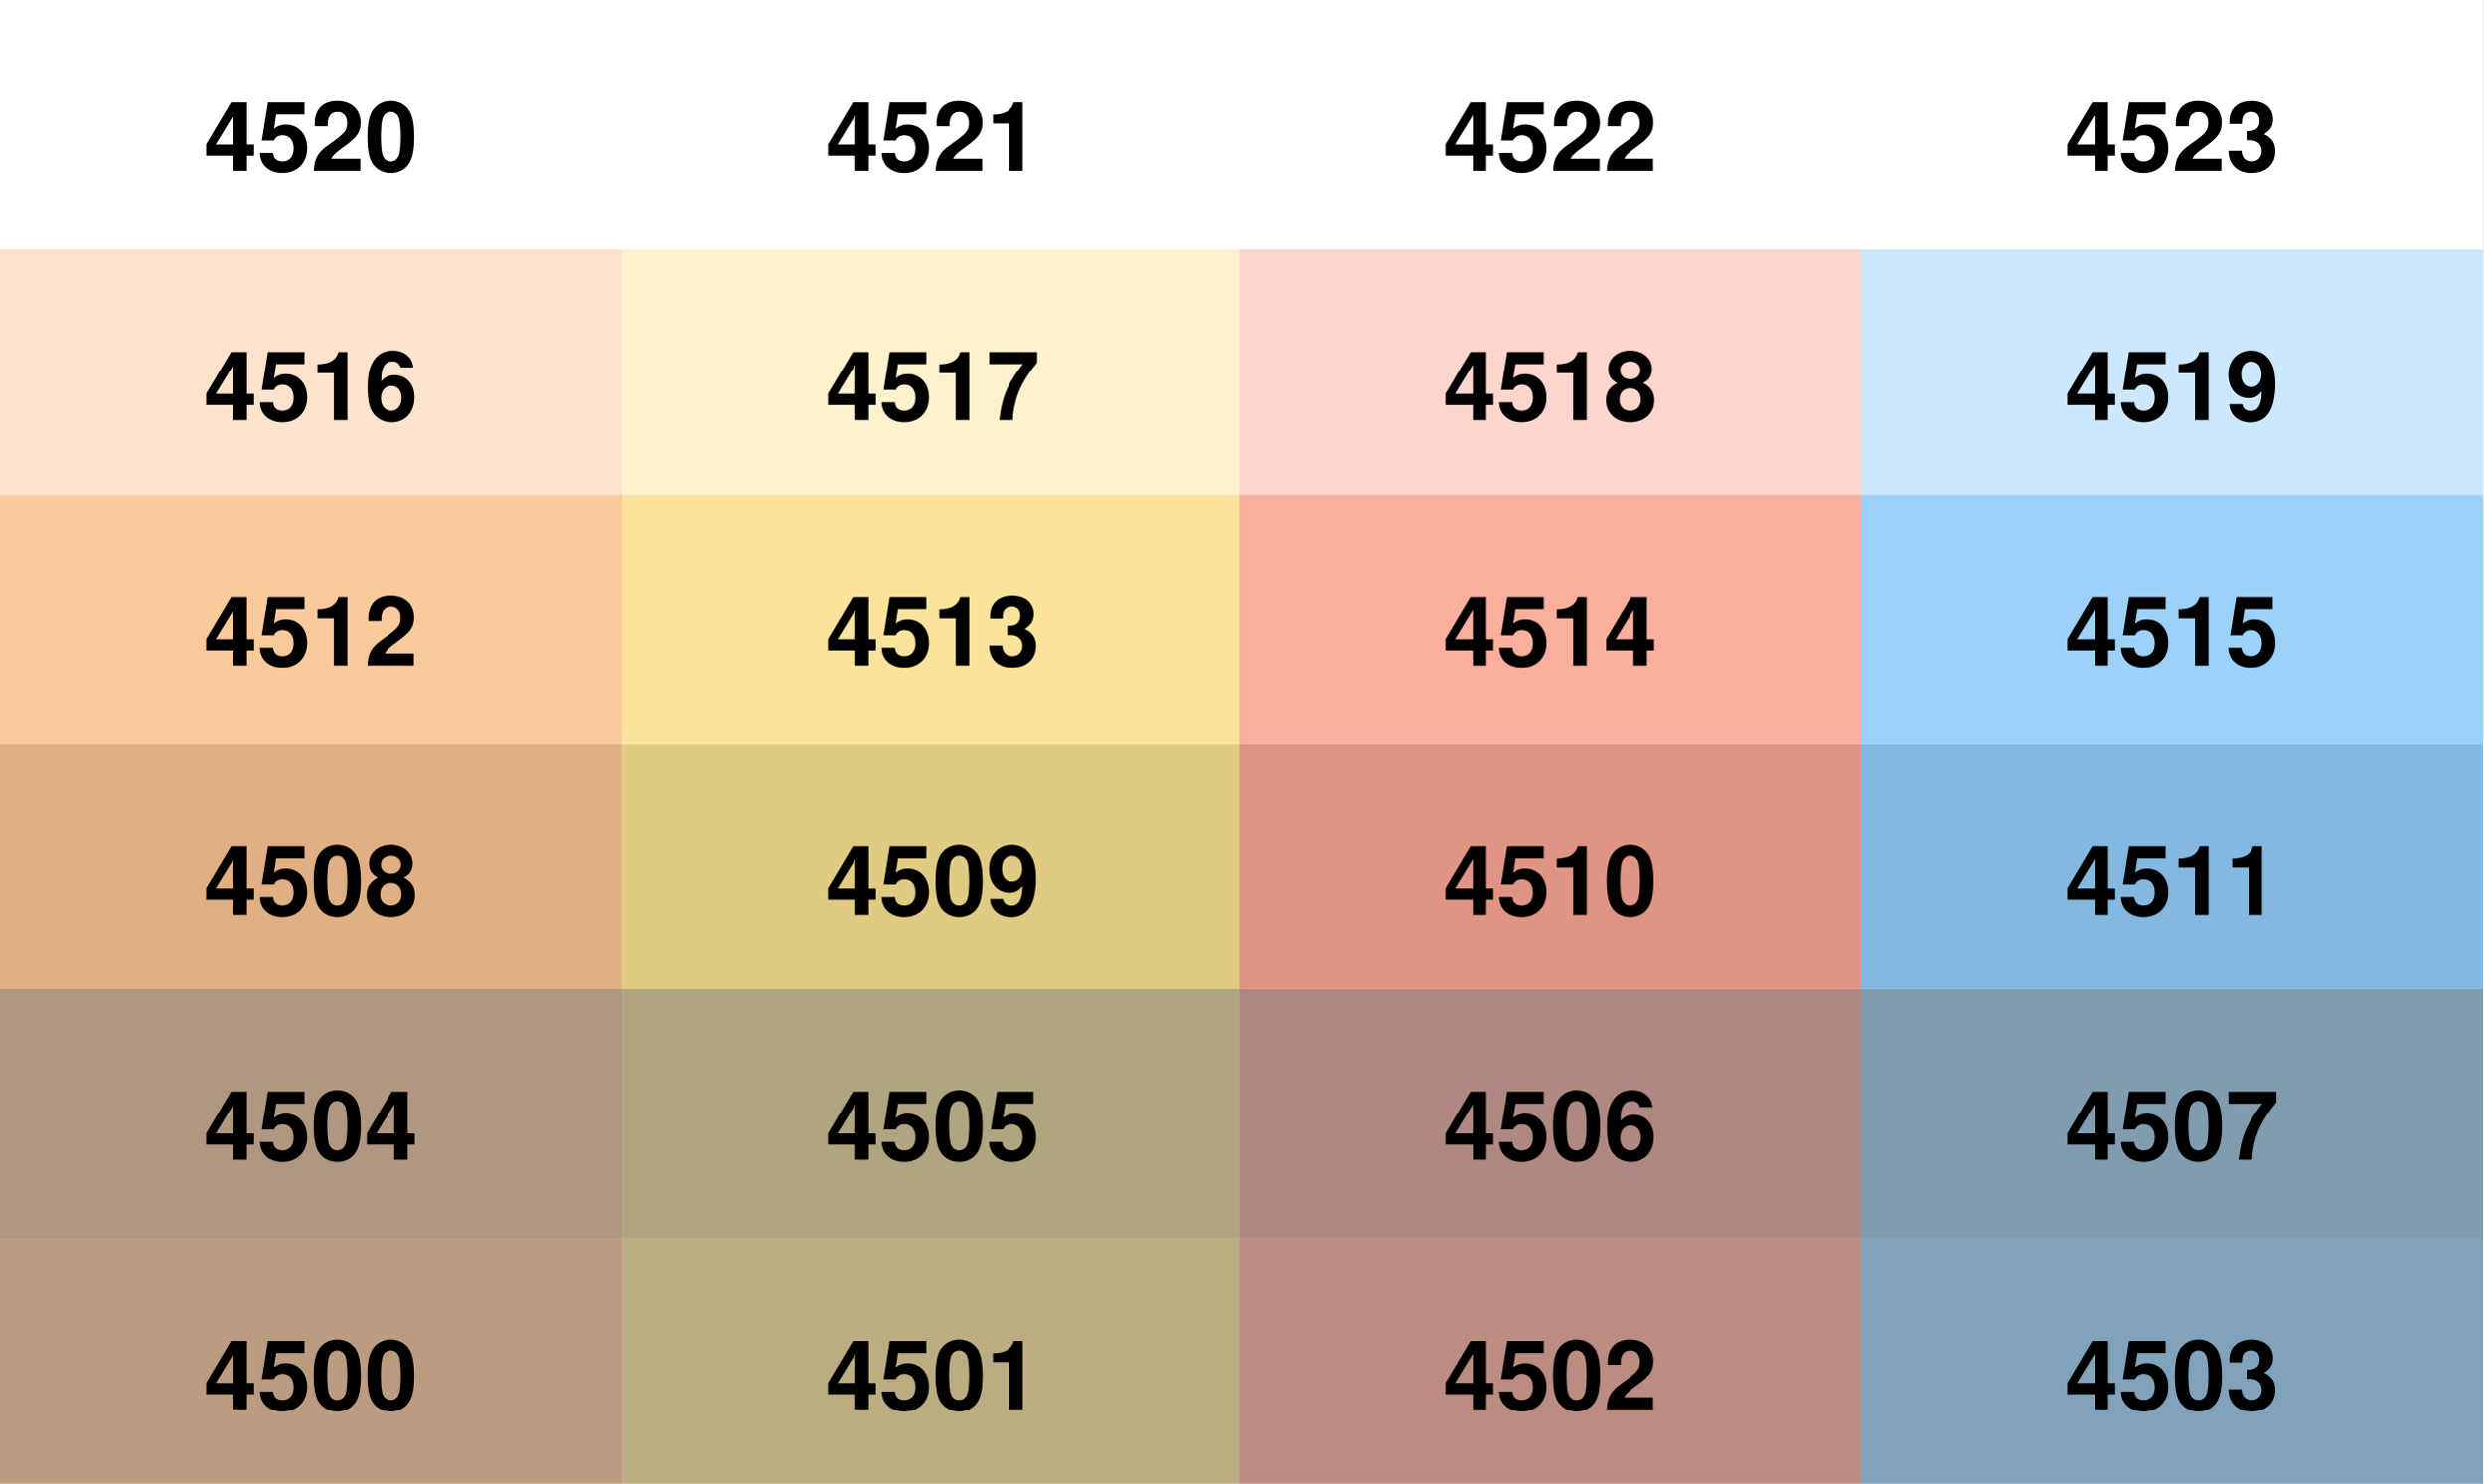
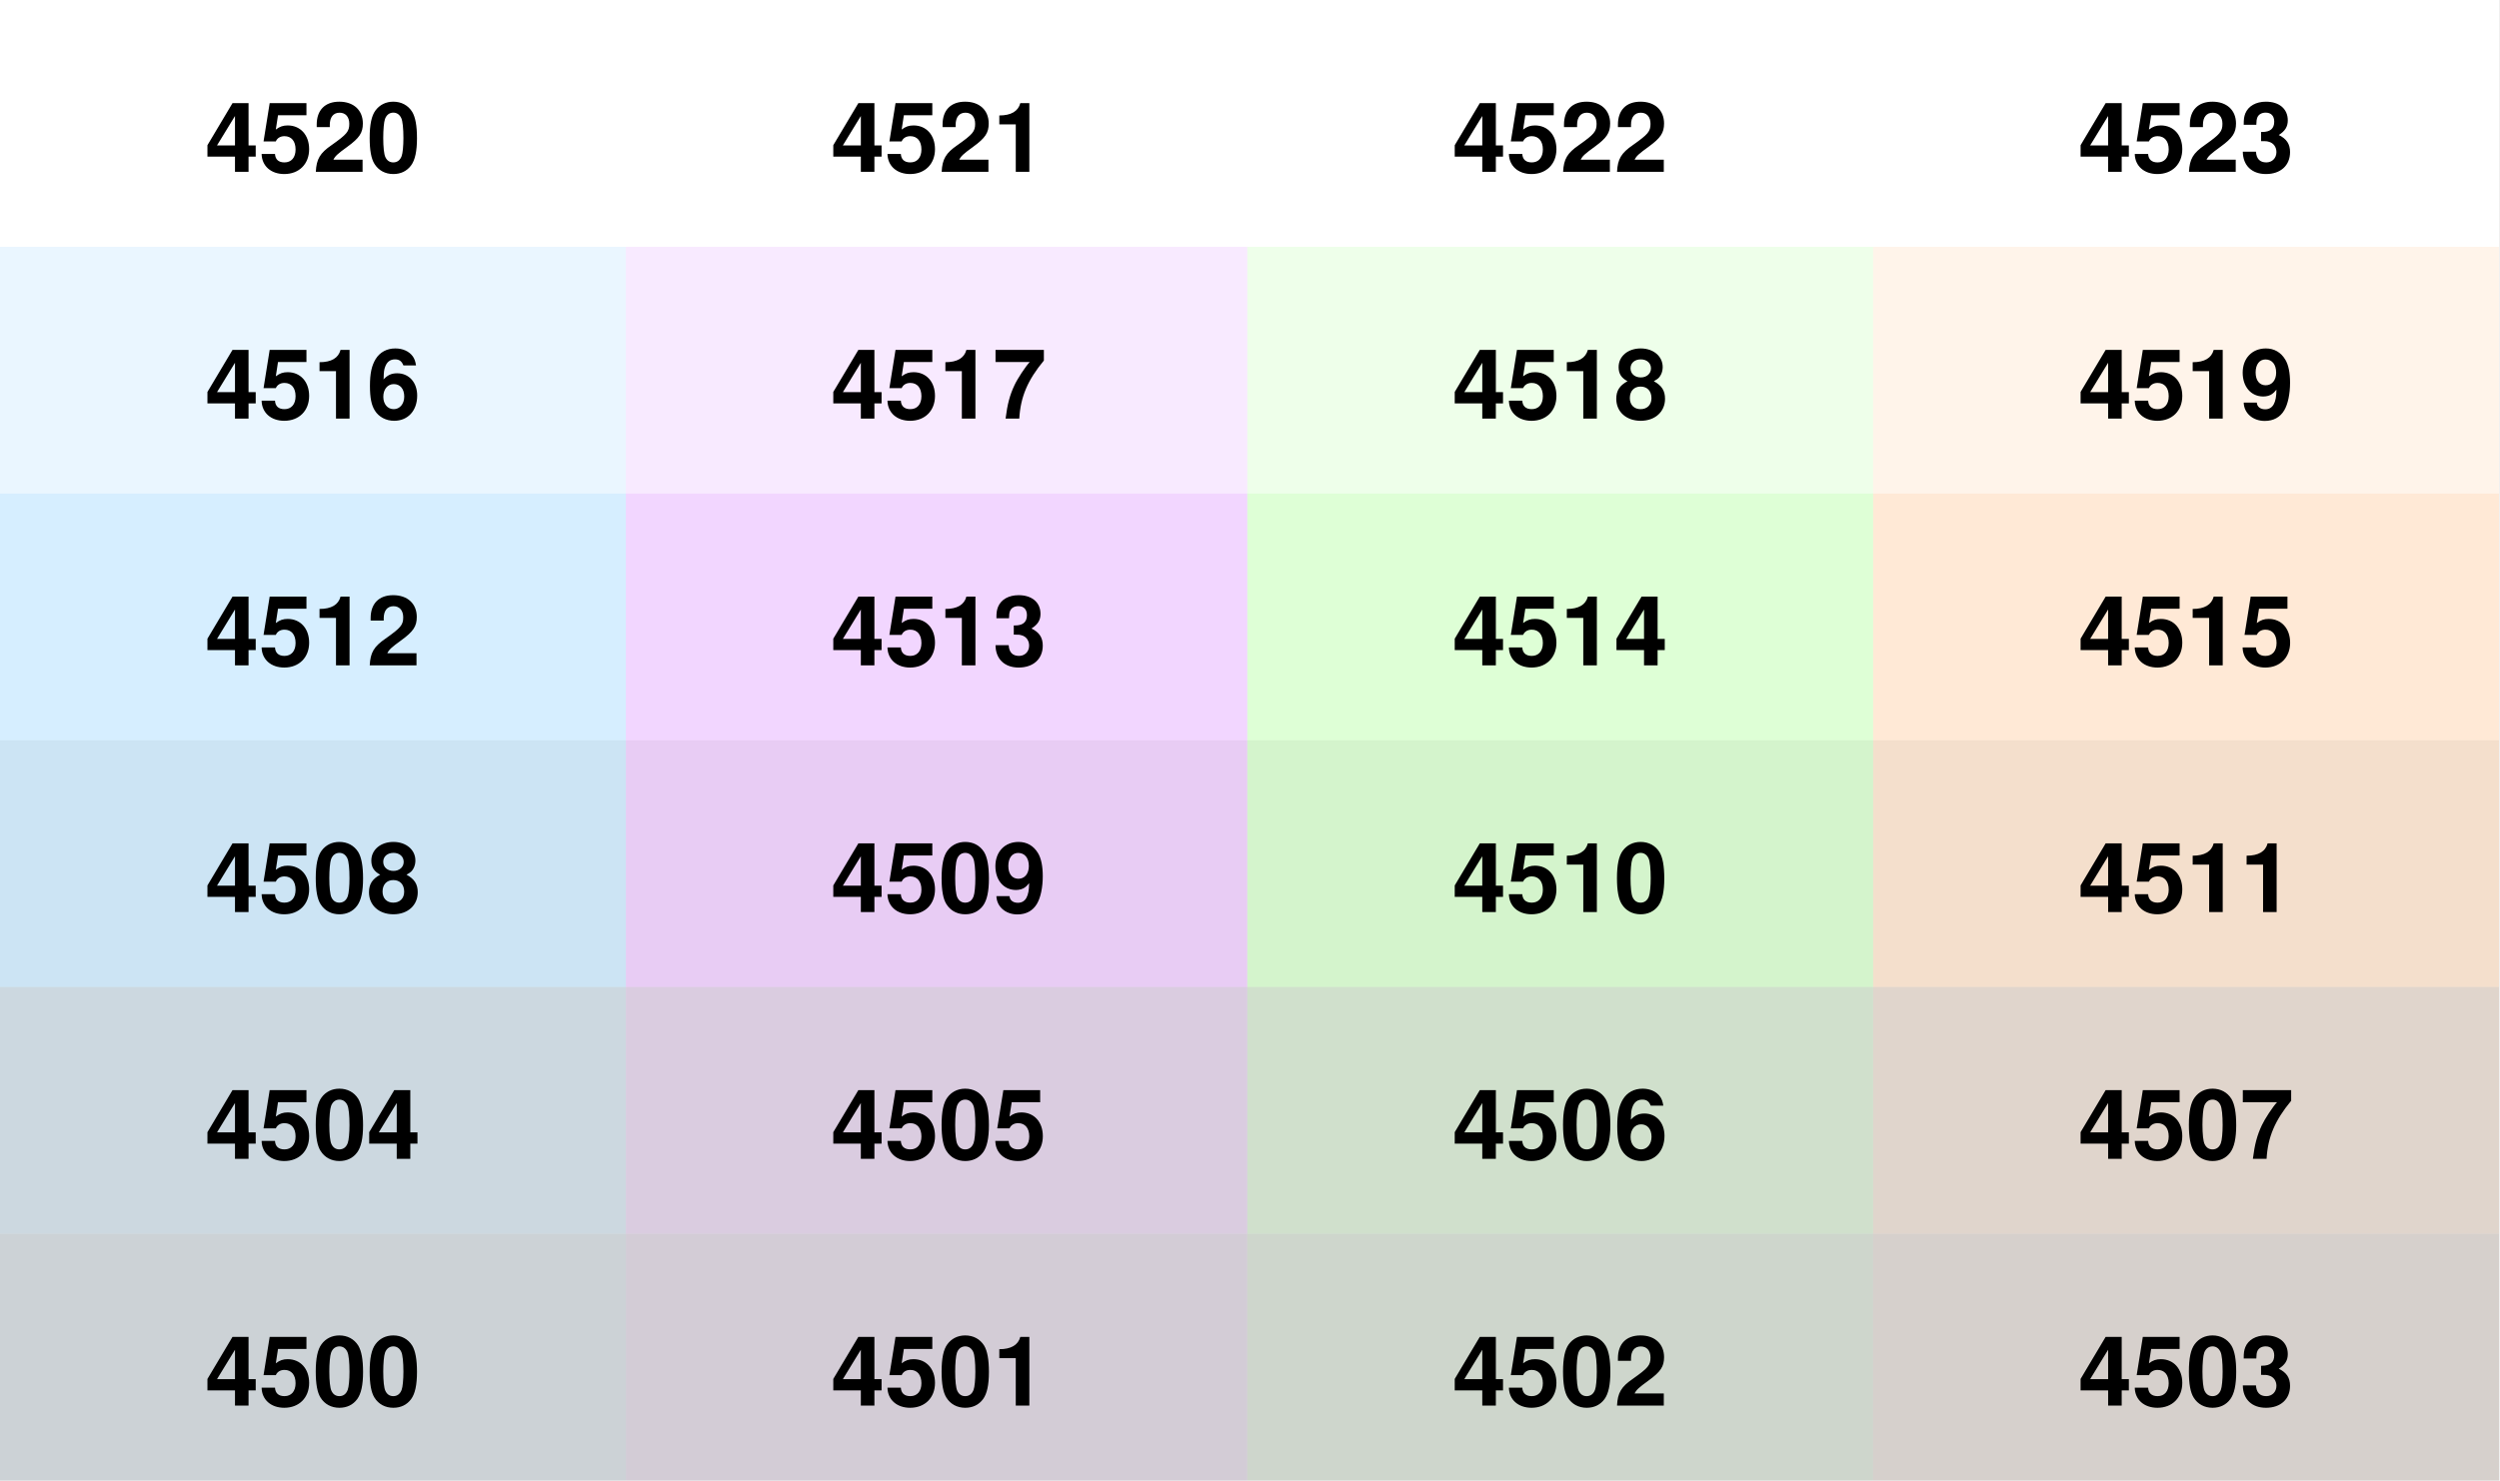
- <svg xmlns="http://www.w3.org/2000/svg" width="567" height="339" viewBox="0 0 567 339">
+ <svg xmlns="http://www.w3.org/2000/svg" width="567" height="336" viewBox="0 0 567 336">
  <defs>
</defs>
-   <rect x="0" y="0" width="567" height="339" fill="white" />
-   <rect x="0" y="283" width="142" height="56" fill="#783b04" fill-opacity="0.50" stroke-opacity="0.50" />
-   <text x="71" y="322" text-anchor="middle" fill="black" font-size="22" font-family="Helvetica" font-weight="bold">
+   <rect x="0" y="0" width="567" height="336" fill="white" />
+   <rect x="0" y="280" width="142" height="56" fill="#001e32" fill-opacity="0.20" stroke-opacity="0.20" />
+   <text x="71" y="319" text-anchor="middle" fill="black" font-size="22" font-family="Helvetica" font-weight="bold">
4500
</text>
-   <rect x="0" y="226" width="142" height="57" fill="#613004" fill-opacity="0.50" stroke-opacity="0.50" />
-   <text x="71" y="265" text-anchor="middle" fill="black" font-size="22" font-family="Helvetica" font-weight="bold">
+   <rect x="0" y="224" width="142" height="56" fill="#003d66" fill-opacity="0.20" stroke-opacity="0.20" />
+   <text x="71" y="263" text-anchor="middle" fill="black" font-size="22" font-family="Helvetica" font-weight="bold">
4504
</text>
-   <rect x="0" y="170" width="142" height="56" fill="#c36108" fill-opacity="0.50" stroke-opacity="0.50" />
-   <text x="71" y="209" text-anchor="middle" fill="black" font-size="22" font-family="Helvetica" font-weight="bold">
+   <rect x="0" y="168" width="142" height="56" fill="#007acc" fill-opacity="0.20" stroke-opacity="0.20" />
+   <text x="71" y="207" text-anchor="middle" fill="black" font-size="22" font-family="Helvetica" font-weight="bold">
4508
</text>
-   <rect x="0" y="113" width="142" height="57" fill="#f6943b" fill-opacity="0.50" stroke-opacity="0.50" />
-   <text x="71" y="152" text-anchor="middle" fill="black" font-size="22" font-family="Helvetica" font-weight="bold">
+   <rect x="0" y="112" width="142" height="56" fill="#33adff" fill-opacity="0.20" stroke-opacity="0.20" />
+   <text x="71" y="151" text-anchor="middle" fill="black" font-size="22" font-family="Helvetica" font-weight="bold">
4512
</text>
-   <rect x="0" y="57" width="142" height="56" fill="#fac99d" fill-opacity="0.50" stroke-opacity="0.50" />
-   <text x="71" y="96" text-anchor="middle" fill="black" font-size="22" font-family="Helvetica" font-weight="bold">
+   <rect x="0" y="56" width="142" height="56" fill="#99d6ff" fill-opacity="0.20" stroke-opacity="0.20" />
+   <text x="71" y="95" text-anchor="middle" fill="black" font-size="22" font-family="Helvetica" font-weight="bold">
4516
</text>
-   <rect x="0" y="0" width="142" height="57" fill="white" />
+   <rect x="0" y="0" width="142" height="56" fill="white" />
  <text x="71" y="39" text-anchor="middle" fill="black" font-size="22" font-family="Helvetica" font-weight="bold">
4520
</text>
-   <rect x="142" y="283" width="141" height="56" fill="#785d04" fill-opacity="0.50" stroke-opacity="0.50" />
-   <text x="213" y="322" text-anchor="middle" fill="black" font-size="22" font-family="Helvetica" font-weight="bold">
+   <rect x="142" y="280" width="141" height="56" fill="#230032" fill-opacity="0.20" stroke-opacity="0.20" />
+   <text x="213" y="319" text-anchor="middle" fill="black" font-size="22" font-family="Helvetica" font-weight="bold">
4501
</text>
-   <rect x="142" y="226" width="141" height="57" fill="#614c04" fill-opacity="0.50" stroke-opacity="0.50" />
-   <text x="213" y="265" text-anchor="middle" fill="black" font-size="22" font-family="Helvetica" font-weight="bold">
+   <rect x="142" y="224" width="141" height="56" fill="#470066" fill-opacity="0.20" stroke-opacity="0.20" />
+   <text x="213" y="263" text-anchor="middle" fill="black" font-size="22" font-family="Helvetica" font-weight="bold">
4505
</text>
-   <rect x="142" y="170" width="141" height="56" fill="#c39808" fill-opacity="0.50" stroke-opacity="0.50" />
-   <text x="213" y="209" text-anchor="middle" fill="black" font-size="22" font-family="Helvetica" font-weight="bold">
+   <rect x="142" y="168" width="141" height="56" fill="#8e00cc" fill-opacity="0.20" stroke-opacity="0.20" />
+   <text x="213" y="207" text-anchor="middle" fill="black" font-size="22" font-family="Helvetica" font-weight="bold">
4509
</text>
-   <rect x="142" y="113" width="141" height="57" fill="#f6cb3b" fill-opacity="0.50" stroke-opacity="0.50" />
-   <text x="213" y="152" text-anchor="middle" fill="black" font-size="22" font-family="Helvetica" font-weight="bold">
+   <rect x="142" y="112" width="141" height="56" fill="#c133ff" fill-opacity="0.20" stroke-opacity="0.20" />
+   <text x="213" y="151" text-anchor="middle" fill="black" font-size="22" font-family="Helvetica" font-weight="bold">
4513
</text>
-   <rect x="142" y="57" width="141" height="56" fill="#fae59d" fill-opacity="0.50" stroke-opacity="0.50" />
-   <text x="213" y="96" text-anchor="middle" fill="black" font-size="22" font-family="Helvetica" font-weight="bold">
+   <rect x="142" y="56" width="141" height="56" fill="#e099ff" fill-opacity="0.20" stroke-opacity="0.20" />
+   <text x="213" y="95" text-anchor="middle" fill="black" font-size="22" font-family="Helvetica" font-weight="bold">
4517
</text>
-   <rect x="142" y="0" width="141" height="57" fill="white" />
+   <rect x="142" y="0" width="141" height="56" fill="white" />
  <text x="213" y="39" text-anchor="middle" fill="black" font-size="22" font-family="Helvetica" font-weight="bold">
4521
</text>
-   <rect x="283" y="283" width="142" height="56" fill="#781a04" fill-opacity="0.50" stroke-opacity="0.50" />
-   <text x="354" y="322" text-anchor="middle" fill="black" font-size="22" font-family="Helvetica" font-weight="bold">
+   <rect x="283" y="280" width="142" height="56" fill="#0a3200" fill-opacity="0.20" stroke-opacity="0.20" />
+   <text x="354" y="319" text-anchor="middle" fill="black" font-size="22" font-family="Helvetica" font-weight="bold">
4502
</text>
-   <rect x="283" y="226" width="142" height="57" fill="#611504" fill-opacity="0.50" stroke-opacity="0.50" />
-   <text x="354" y="265" text-anchor="middle" fill="black" font-size="22" font-family="Helvetica" font-weight="bold">
+   <rect x="283" y="224" width="142" height="56" fill="#146600" fill-opacity="0.20" stroke-opacity="0.20" />
+   <text x="354" y="263" text-anchor="middle" fill="black" font-size="22" font-family="Helvetica" font-weight="bold">
4506
</text>
-   <rect x="283" y="170" width="142" height="56" fill="#c32b08" fill-opacity="0.50" stroke-opacity="0.50" />
-   <text x="354" y="209" text-anchor="middle" fill="black" font-size="22" font-family="Helvetica" font-weight="bold">
+   <rect x="283" y="168" width="142" height="56" fill="#28cc00" fill-opacity="0.20" stroke-opacity="0.20" />
+   <text x="354" y="207" text-anchor="middle" fill="black" font-size="22" font-family="Helvetica" font-weight="bold">
4510
</text>
-   <rect x="283" y="113" width="142" height="57" fill="#f65e3b" fill-opacity="0.50" stroke-opacity="0.50" />
-   <text x="354" y="152" text-anchor="middle" fill="black" font-size="22" font-family="Helvetica" font-weight="bold">
+   <rect x="283" y="112" width="142" height="56" fill="#5bff33" fill-opacity="0.20" stroke-opacity="0.20" />
+   <text x="354" y="151" text-anchor="middle" fill="black" font-size="22" font-family="Helvetica" font-weight="bold">
4514
</text>
-   <rect x="283" y="57" width="142" height="56" fill="#faae9d" fill-opacity="0.50" stroke-opacity="0.50" />
-   <text x="354" y="96" text-anchor="middle" fill="black" font-size="22" font-family="Helvetica" font-weight="bold">
+   <rect x="283" y="56" width="142" height="56" fill="#adff99" fill-opacity="0.20" stroke-opacity="0.20" />
+   <text x="354" y="95" text-anchor="middle" fill="black" font-size="22" font-family="Helvetica" font-weight="bold">
4518
</text>
-   <rect x="283" y="0" width="142" height="57" fill="white" />
+   <rect x="283" y="0" width="142" height="56" fill="white" />
  <text x="354" y="39" text-anchor="middle" fill="black" font-size="22" font-family="Helvetica" font-weight="bold">
4522
</text>
-   <rect x="425" y="283" width="142" height="56" fill="#044678" fill-opacity="0.50" stroke-opacity="0.50" />
-   <text x="496" y="322" text-anchor="middle" fill="black" font-size="22" font-family="Helvetica" font-weight="bold">
+   <rect x="425" y="280" width="142" height="56" fill="#321700" fill-opacity="0.20" stroke-opacity="0.20" />
+   <text x="496" y="319" text-anchor="middle" fill="black" font-size="22" font-family="Helvetica" font-weight="bold">
4503
</text>
-   <rect x="425" y="226" width="142" height="57" fill="#043961" fill-opacity="0.50" stroke-opacity="0.50" />
-   <text x="496" y="265" text-anchor="middle" fill="black" font-size="22" font-family="Helvetica" font-weight="bold">
+   <rect x="425" y="224" width="142" height="56" fill="#662f00" fill-opacity="0.20" stroke-opacity="0.20" />
+   <text x="496" y="263" text-anchor="middle" fill="black" font-size="22" font-family="Helvetica" font-weight="bold">
4507
</text>
-   <rect x="425" y="170" width="142" height="56" fill="#0872c3" fill-opacity="0.50" stroke-opacity="0.50" />
-   <text x="496" y="209" text-anchor="middle" fill="black" font-size="22" font-family="Helvetica" font-weight="bold">
+   <rect x="425" y="168" width="142" height="56" fill="#cc5f00" fill-opacity="0.20" stroke-opacity="0.20" />
+   <text x="496" y="207" text-anchor="middle" fill="black" font-size="22" font-family="Helvetica" font-weight="bold">
4511
</text>
-   <rect x="425" y="113" width="142" height="57" fill="#3ba5f6" fill-opacity="0.50" stroke-opacity="0.50" />
-   <text x="496" y="152" text-anchor="middle" fill="black" font-size="22" font-family="Helvetica" font-weight="bold">
+   <rect x="425" y="112" width="142" height="56" fill="#ff9233" fill-opacity="0.20" stroke-opacity="0.20" />
+   <text x="496" y="151" text-anchor="middle" fill="black" font-size="22" font-family="Helvetica" font-weight="bold">
4515
</text>
-   <rect x="425" y="57" width="142" height="56" fill="#9dd2fa" fill-opacity="0.50" stroke-opacity="0.50" />
-   <text x="496" y="96" text-anchor="middle" fill="black" font-size="22" font-family="Helvetica" font-weight="bold">
+   <rect x="425" y="56" width="142" height="56" fill="#ffc899" fill-opacity="0.20" stroke-opacity="0.20" />
+   <text x="496" y="95" text-anchor="middle" fill="black" font-size="22" font-family="Helvetica" font-weight="bold">
4519
</text>
-   <rect x="425" y="0" width="142" height="57" fill="white" />
+   <rect x="425" y="0" width="142" height="56" fill="white" />
  <text x="496" y="39" text-anchor="middle" fill="black" font-size="22" font-family="Helvetica" font-weight="bold">
4523
</text>
</svg>
